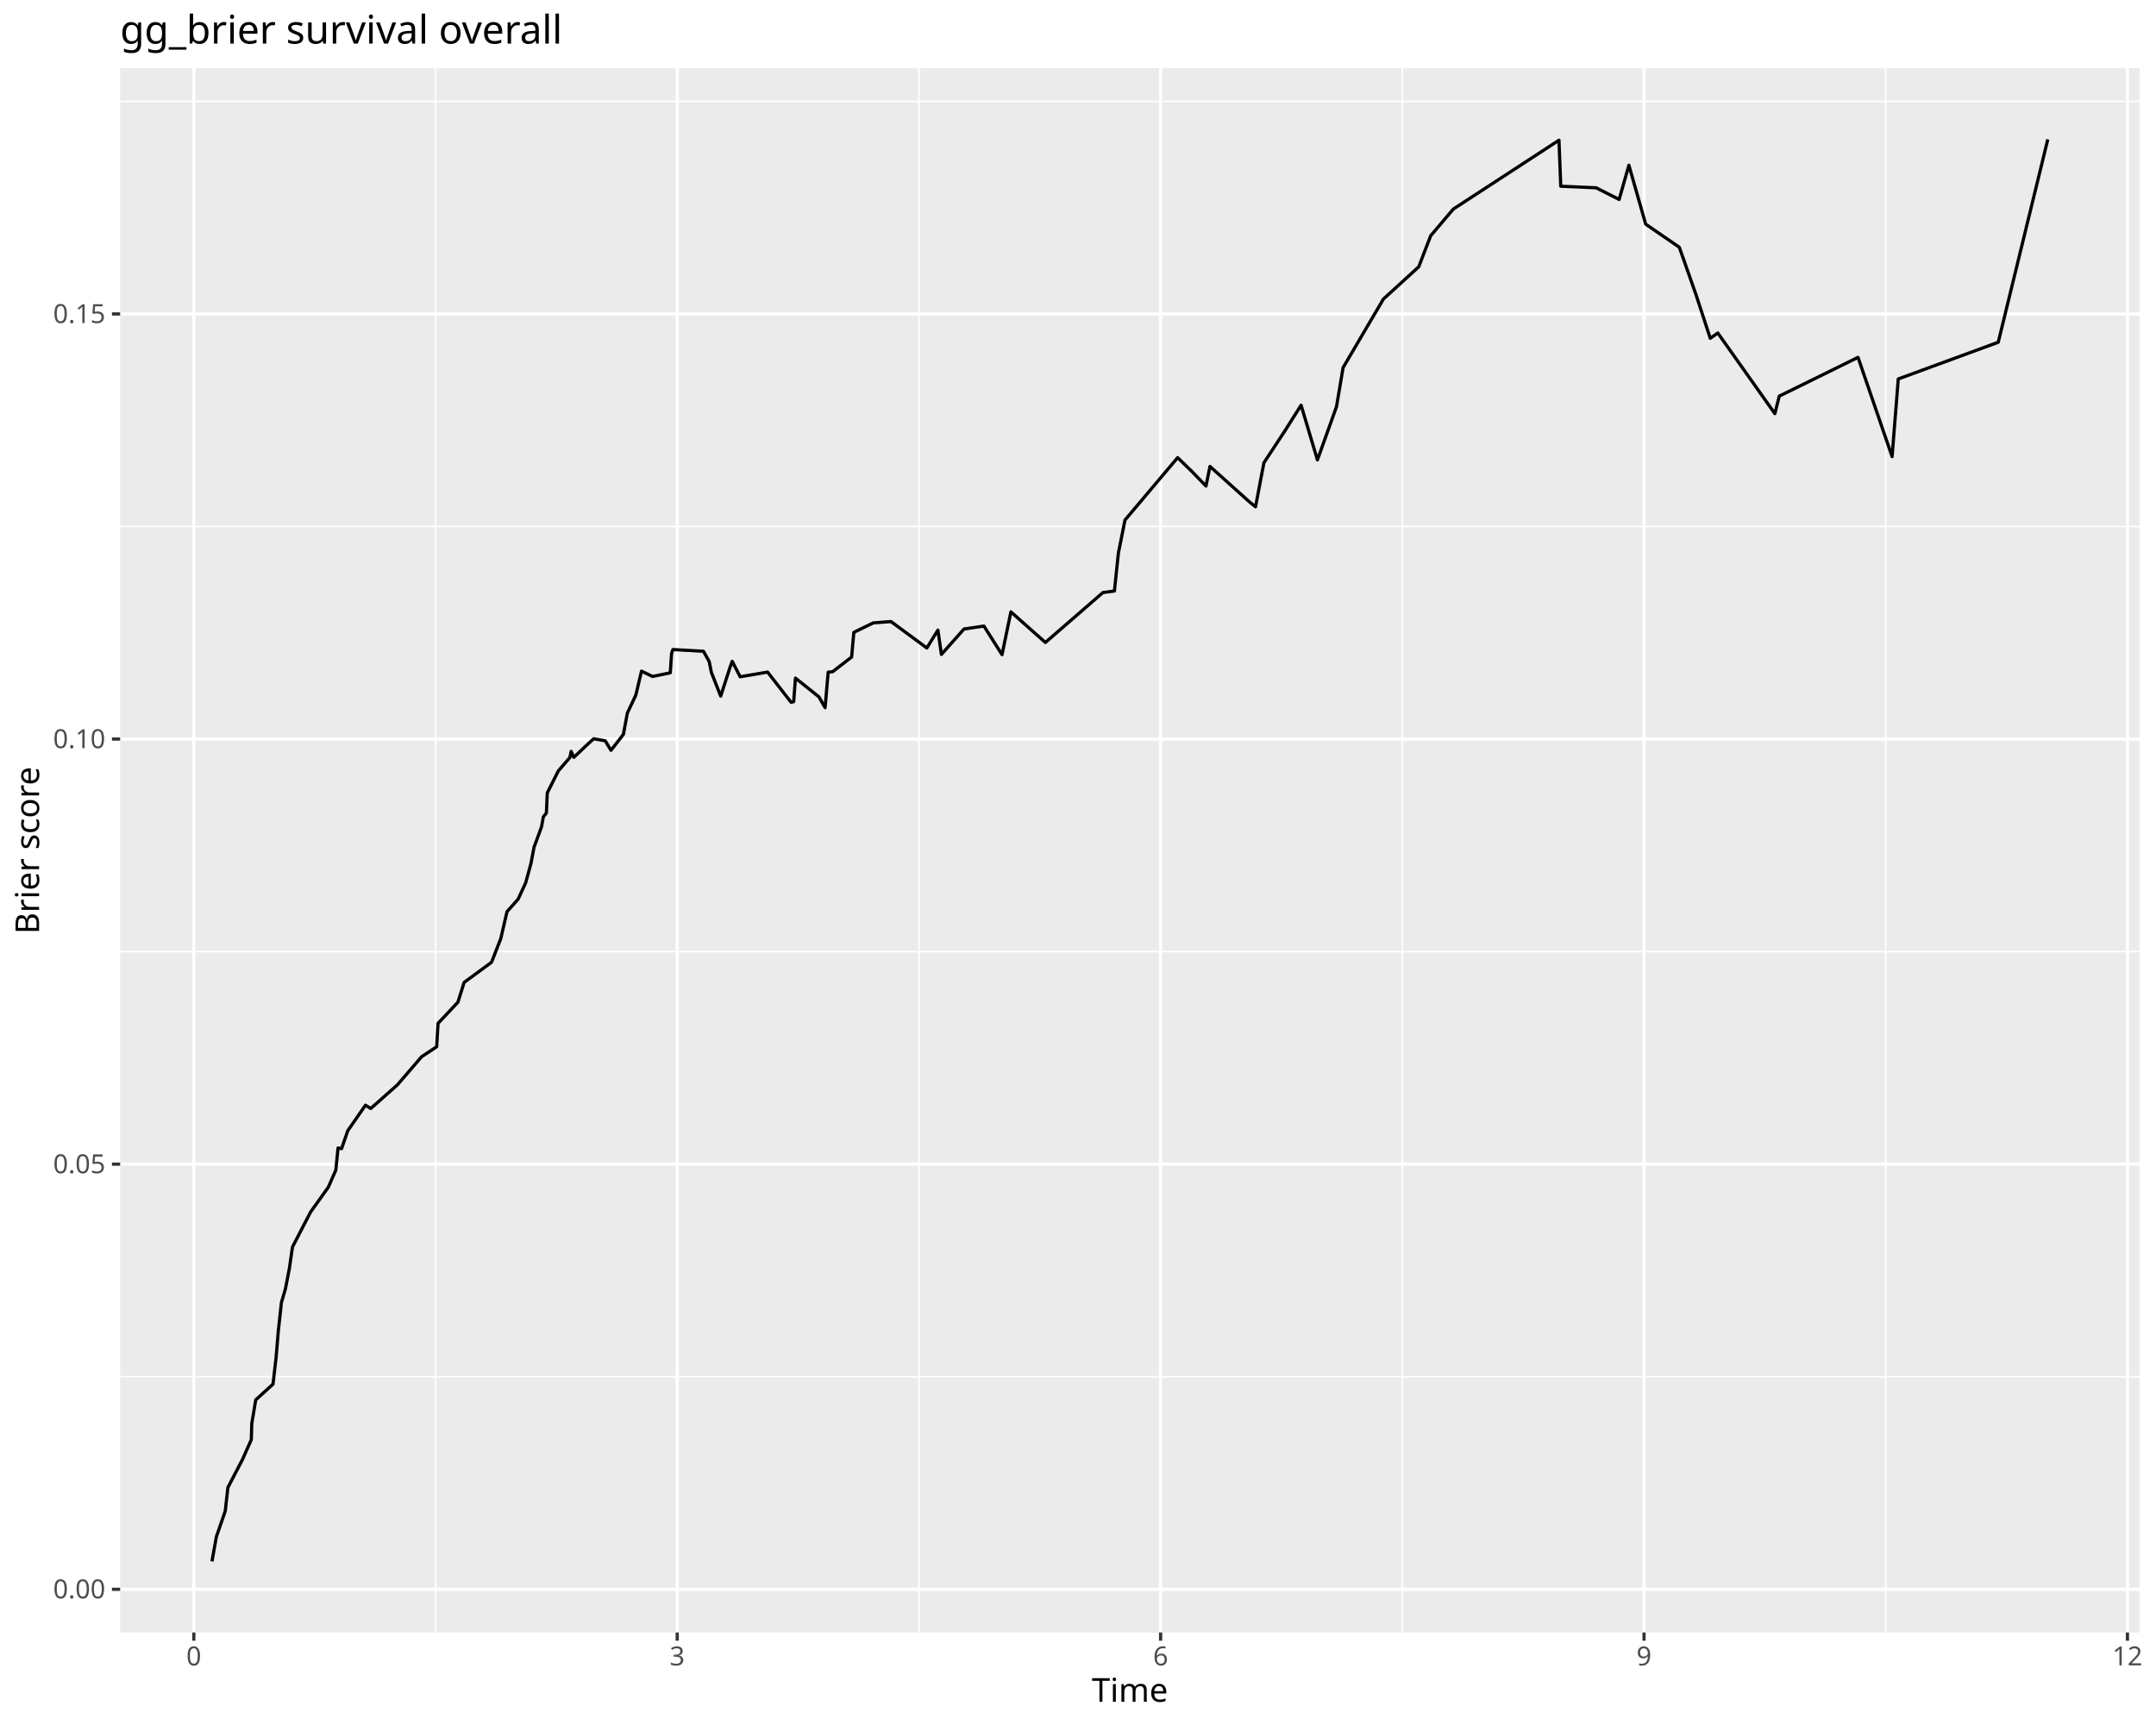
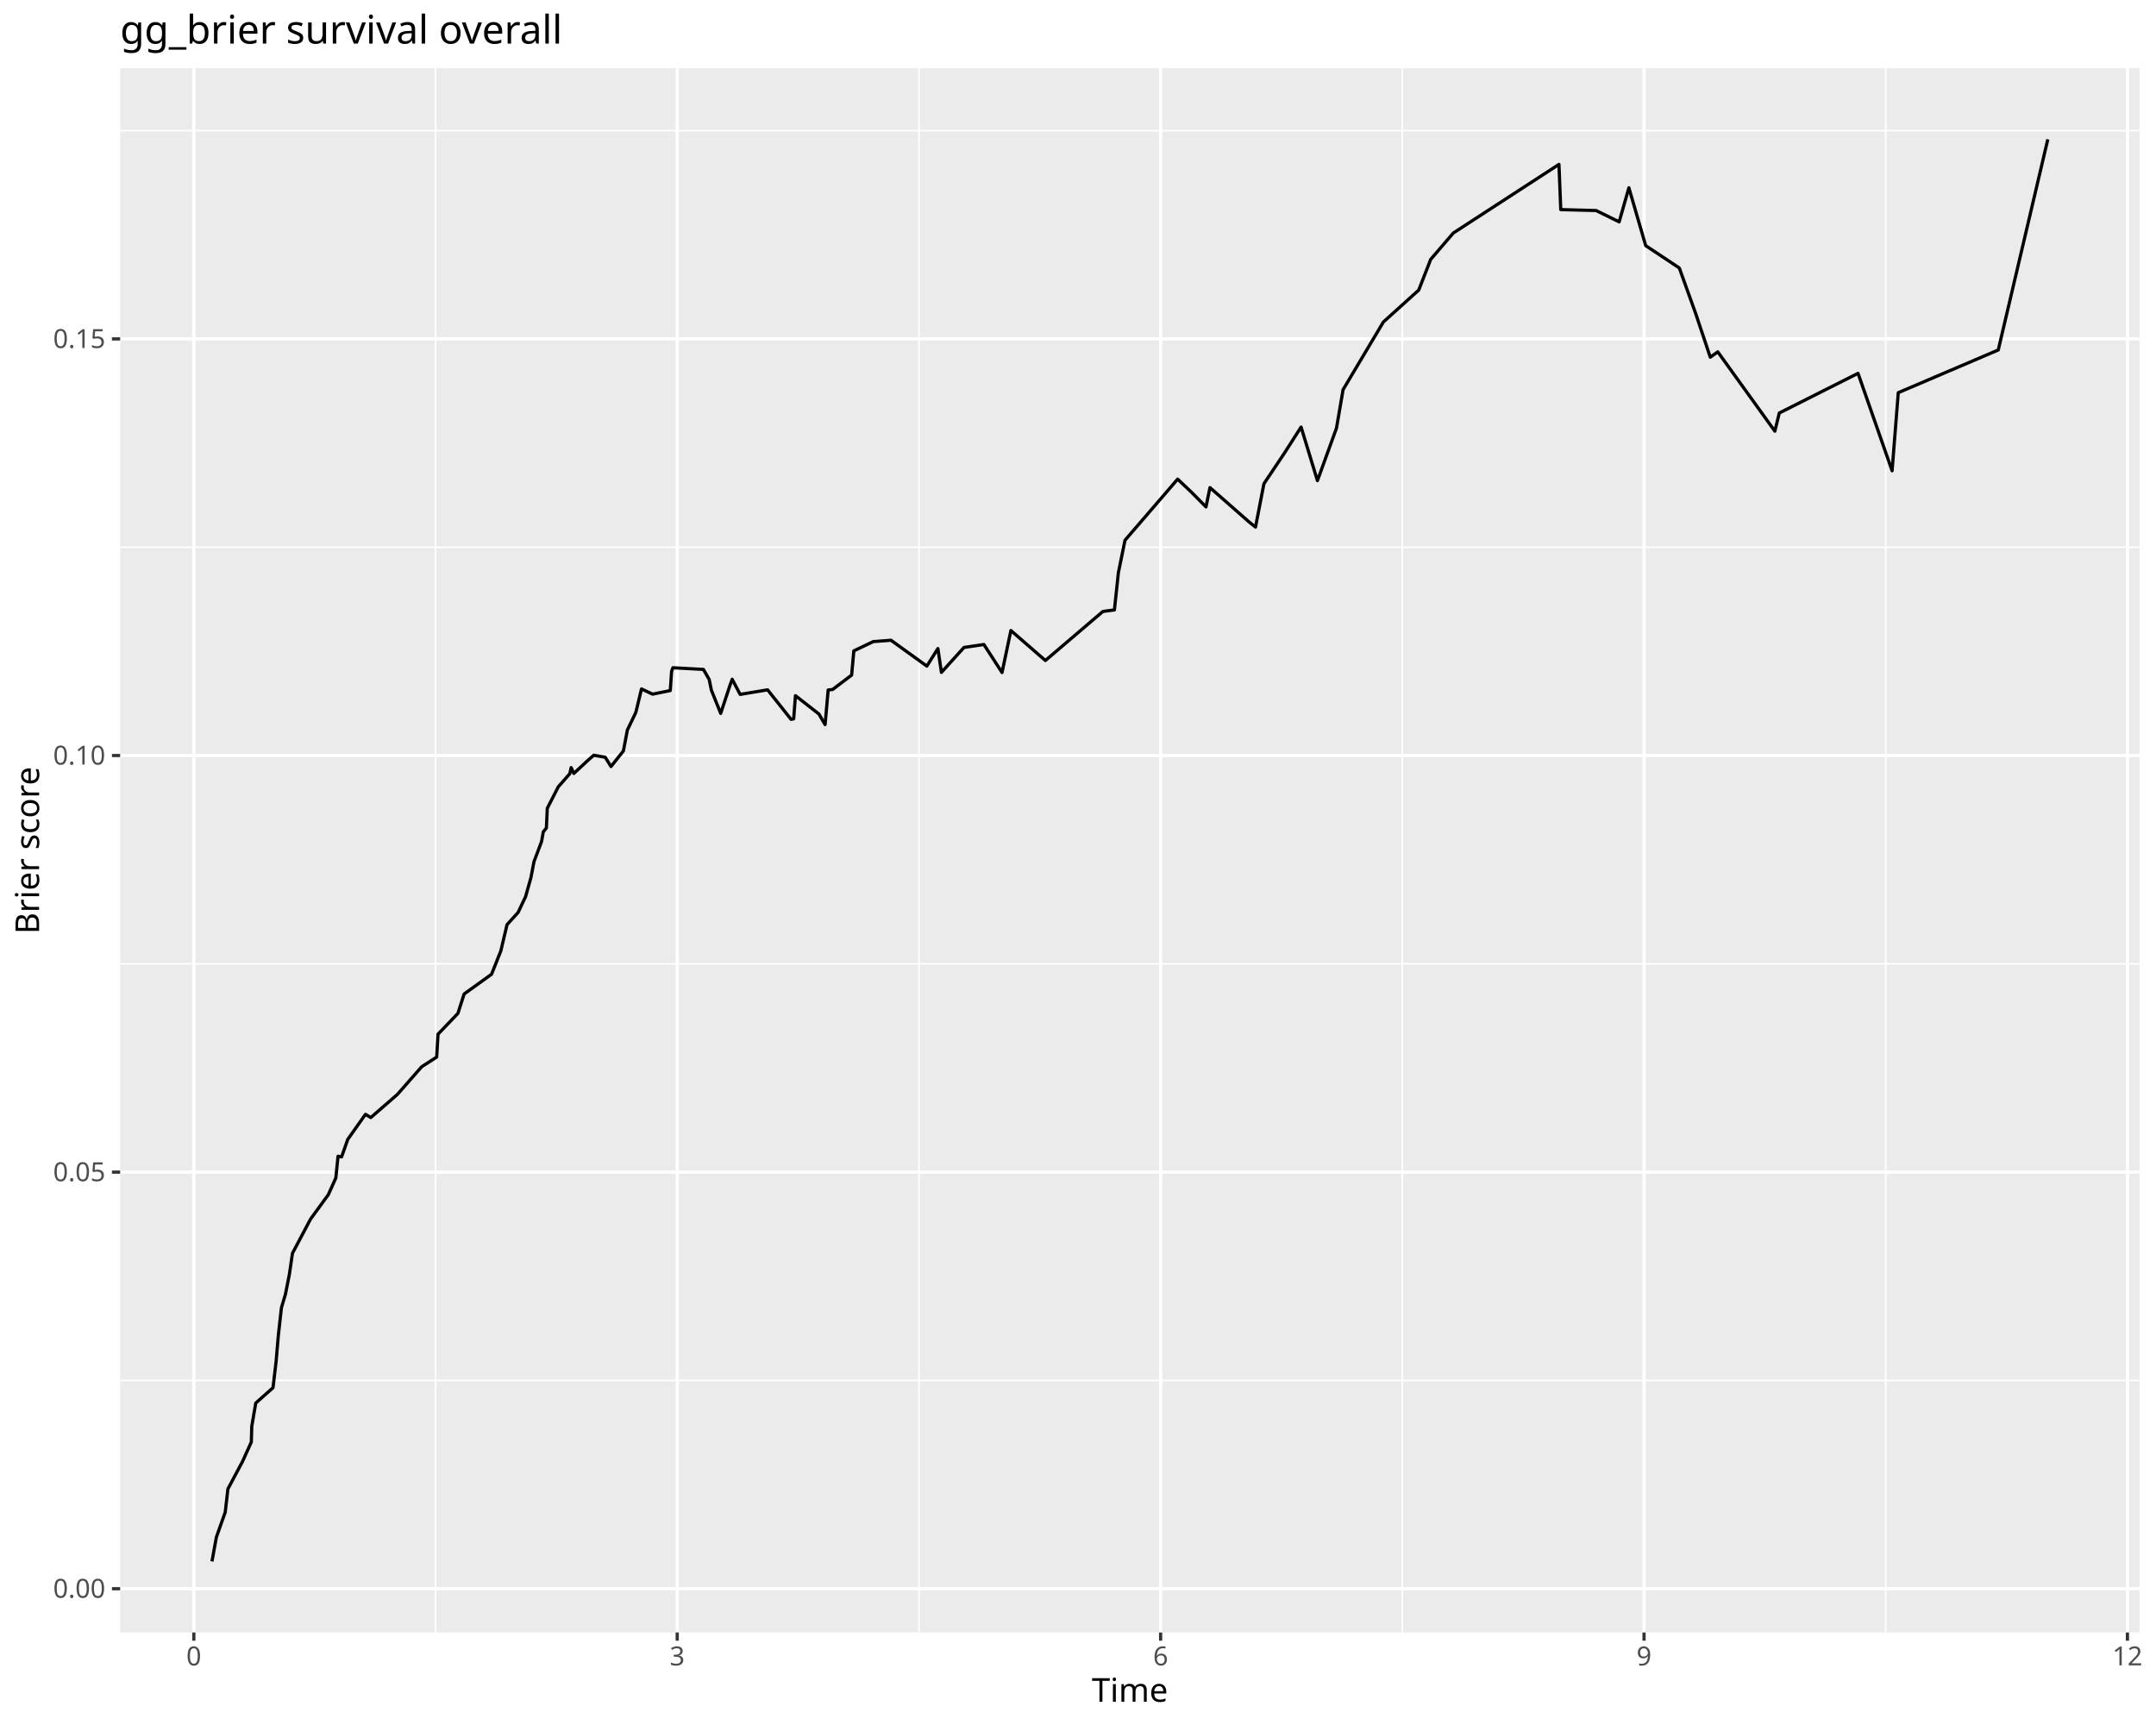
<svg xmlns="http://www.w3.org/2000/svg" class="svglite" data-engine-version="2.0" width="720.00pt" height="576.00pt" viewBox="0 0 720.00 576.00">
  <defs>
    <style type="text/css">
    .svglite line, .svglite polyline, .svglite polygon, .svglite path, .svglite rect, .svglite circle {
      fill: none;
      stroke: #000000;
      stroke-linecap: round;
      stroke-linejoin: round;
      stroke-miterlimit: 10.00;
    }
  </style>
  </defs>
  <rect width="100%" height="100%" style="stroke: none; fill: #FFFFFF;" />
  <defs>
    <clipPath id="cpMC4wMHw3MjAuMDB8MC4wMHw1NzYuMDA=">
      <rect x="0.00" y="0.00" width="720.00" height="576.00" />
    </clipPath>
  </defs>
  <g clip-path="url(#cpMC4wMHw3MjAuMDB8MC4wMHw1NzYuMDA=)">
    <rect x="0.00" y="0.00" width="720.00" height="576.00" style="stroke-width: 1.07; stroke: #FFFFFF; fill: #FFFFFF;" />
  </g>
  <defs>
    <clipPath id="cpNDAuMTN8NzE0LjUyfDIyLjc4fDU0NS4xMQ==">
      <rect x="40.13" y="22.78" width="674.39" height="522.33" />
    </clipPath>
  </defs>
  <g clip-path="url(#cpNDAuMTN8NzE0LjUyfDIyLjc4fDU0NS4xMQ==)">
    <rect x="40.13" y="22.78" width="674.39" height="522.33" style="stroke-width: 1.07; stroke: none; fill: #EBEBEB;" />
-     <polyline points="40.13,459.71 714.52,459.71 " style="stroke-width: 0.53; stroke: #FFFFFF; stroke-linecap: butt;" />
-     <polyline points="40.13,317.75 714.52,317.75 " style="stroke-width: 0.53; stroke: #FFFFFF; stroke-linecap: butt;" />
-     <polyline points="40.13,175.80 714.52,175.80 " style="stroke-width: 0.53; stroke: #FFFFFF; stroke-linecap: butt;" />
-     <polyline points="40.13,33.85 714.52,33.85 " style="stroke-width: 0.53; stroke: #FFFFFF; stroke-linecap: butt;" />
+     <polyline points="40.13,460.94 714.52,460.94 " style="stroke-width: 0.53; stroke: #FFFFFF; stroke-linecap: butt;" />
+     <polyline points="40.13,321.83 714.52,321.83 " style="stroke-width: 0.53; stroke: #FFFFFF; stroke-linecap: butt;" />
+     <polyline points="40.13,182.72 714.52,182.72 " style="stroke-width: 0.53; stroke: #FFFFFF; stroke-linecap: butt;" />
+     <polyline points="40.13,43.62 714.52,43.62 " style="stroke-width: 0.53; stroke: #FFFFFF; stroke-linecap: butt;" />
    <polyline points="145.45,545.11 145.45,22.78 " style="stroke-width: 0.53; stroke: #FFFFFF; stroke-linecap: butt;" />
    <polyline points="306.88,545.11 306.88,22.78 " style="stroke-width: 0.53; stroke: #FFFFFF; stroke-linecap: butt;" />
    <polyline points="468.31,545.11 468.31,22.78 " style="stroke-width: 0.53; stroke: #FFFFFF; stroke-linecap: butt;" />
    <polyline points="629.74,545.11 629.74,22.78 " style="stroke-width: 0.53; stroke: #FFFFFF; stroke-linecap: butt;" />
-     <polyline points="40.13,530.68 714.52,530.68 " style="stroke-width: 1.07; stroke: #FFFFFF; stroke-linecap: butt;" />
-     <polyline points="40.13,388.73 714.52,388.73 " style="stroke-width: 1.07; stroke: #FFFFFF; stroke-linecap: butt;" />
-     <polyline points="40.13,246.78 714.52,246.78 " style="stroke-width: 1.07; stroke: #FFFFFF; stroke-linecap: butt;" />
-     <polyline points="40.13,104.83 714.52,104.83 " style="stroke-width: 1.07; stroke: #FFFFFF; stroke-linecap: butt;" />
+     <polyline points="40.13,530.50 714.52,530.50 " style="stroke-width: 1.07; stroke: #FFFFFF; stroke-linecap: butt;" />
+     <polyline points="40.13,391.39 714.52,391.39 " style="stroke-width: 1.07; stroke: #FFFFFF; stroke-linecap: butt;" />
+     <polyline points="40.13,252.28 714.52,252.28 " style="stroke-width: 1.07; stroke: #FFFFFF; stroke-linecap: butt;" />
+     <polyline points="40.13,113.17 714.52,113.17 " style="stroke-width: 1.07; stroke: #FFFFFF; stroke-linecap: butt;" />
    <polyline points="64.73,545.11 64.73,22.78 " style="stroke-width: 1.07; stroke: #FFFFFF; stroke-linecap: butt;" />
    <polyline points="226.16,545.11 226.16,22.78 " style="stroke-width: 1.07; stroke: #FFFFFF; stroke-linecap: butt;" />
    <polyline points="387.59,545.11 387.59,22.78 " style="stroke-width: 1.07; stroke: #FFFFFF; stroke-linecap: butt;" />
    <polyline points="549.03,545.11 549.03,22.78 " style="stroke-width: 1.07; stroke: #FFFFFF; stroke-linecap: butt;" />
    <polyline points="710.46,545.11 710.46,22.78 " style="stroke-width: 1.07; stroke: #FFFFFF; stroke-linecap: butt;" />
-     <polyline points="70.79,521.37 72.26,513.13 75.22,504.58 76.11,496.69 80.98,487.34 83.93,480.70 84.08,475.36 85.41,467.42 91.17,462.20 92.21,453.21 92.95,444.40 93.98,434.95 95.31,430.40 96.64,423.56 97.67,416.39 103.73,404.69 109.64,396.43 112.15,390.71 112.89,383.31 114.07,383.55 116.14,377.56 122.05,369.04 123.82,370.14 132.69,362.27 140.81,352.84 145.83,349.53 146.28,341.72 152.92,334.65 154.99,328.04 164.15,321.32 167.25,313.36 169.32,304.41 173.02,300.25 175.53,294.84 177.30,288.40 178.33,282.95 180.85,276.08 181.44,272.78 182.47,271.49 182.77,264.75 186.46,257.41 190.30,252.96 190.74,250.90 191.63,252.89 196.21,248.55 198.28,246.68 202.12,247.37 204.04,250.54 208.18,245.23 208.62,242.87 209.51,238.10 212.31,232.16 212.46,231.59 214.23,224.10 217.93,225.88 223.84,224.66 224.28,218.13 224.72,216.89 234.91,217.46 236.84,220.89 237.57,224.54 240.68,232.44 243.78,222.88 244.52,220.82 247.18,225.98 256.34,224.42 264.17,234.49 265.05,234.31 265.64,226.43 273.47,232.68 275.54,236.29 276.57,224.45 278.05,224.30 284.40,219.40 285.14,211.15 291.64,207.99 297.55,207.55 309.52,216.37 313.21,210.40 314.39,218.52 321.93,210.04 328.58,209.05 334.63,218.60 337.59,204.31 349.11,214.53 368.32,197.86 372.16,197.35 373.49,184.68 375.70,173.64 393.28,152.81 398.01,157.40 402.74,162.29 404.07,155.75 417.21,167.54 419.28,169.24 422.09,154.52 429.03,143.97 434.50,135.31 439.96,153.57 446.32,135.82 448.53,122.75 461.98,99.87 473.79,89.09 477.78,78.72 485.32,69.83 520.62,46.82 521.22,62.19 533.03,62.71 540.72,66.60 543.97,55.17 549.58,74.85 560.81,82.56 566.27,98.06 571.15,112.97 573.66,111.19 592.72,138.12 594.19,132.27 620.49,119.33 631.87,152.47 633.93,126.54 667.32,114.28 683.87,46.53 " style="stroke-width: 1.07; stroke-linecap: butt;" />
+     <polyline points="70.79,521.37 72.26,513.29 75.22,504.92 76.11,497.18 80.98,488.03 83.93,481.51 84.08,476.28 85.41,468.50 91.17,463.38 92.21,454.58 92.95,445.94 93.98,436.68 95.31,432.22 96.64,425.52 97.67,418.49 103.73,407.03 109.64,398.93 112.15,393.33 112.89,386.08 114.07,386.31 116.14,380.44 122.05,372.09 123.82,373.17 132.69,365.46 140.81,356.21 145.83,352.97 146.28,345.32 152.92,338.39 154.99,331.91 164.15,325.32 167.25,317.53 169.32,308.76 173.02,304.68 175.53,299.37 177.30,293.06 178.33,287.72 180.85,281.00 181.44,277.76 182.47,276.49 182.77,269.89 186.46,262.70 190.30,258.33 190.74,256.31 191.63,258.27 196.21,254.01 198.28,252.18 202.12,252.85 204.04,255.95 208.18,250.76 208.62,248.44 209.51,243.77 212.31,237.94 212.46,237.39 214.23,230.04 217.93,231.79 223.84,230.59 224.28,224.19 224.72,222.97 234.91,223.53 236.84,226.89 237.57,230.47 240.68,238.21 243.78,228.84 244.52,226.81 247.18,231.87 256.34,230.34 264.17,240.20 265.05,240.02 265.64,232.30 273.47,238.41 275.54,241.95 276.57,230.39 278.05,230.23 284.40,225.43 285.14,217.33 291.64,214.23 297.55,213.79 309.52,222.42 313.21,216.57 314.39,224.52 321.93,216.19 328.58,215.21 334.63,224.57 337.59,210.54 349.11,220.55 368.32,204.17 372.16,203.66 373.49,191.22 375.70,180.39 393.28,159.99 398.01,164.47 402.74,169.26 404.07,162.82 417.21,174.35 419.28,176.00 422.09,161.53 429.03,151.15 434.50,142.60 439.96,160.49 446.32,142.96 448.53,130.10 461.98,107.52 473.79,96.86 477.78,86.62 485.32,77.82 520.62,54.89 521.22,69.99 533.03,70.30 540.72,74.08 543.97,62.70 549.58,82.02 560.81,89.48 566.27,104.68 571.15,119.27 573.66,117.49 592.72,143.98 594.19,137.91 620.49,124.66 631.87,157.20 633.93,131.12 667.32,116.87 683.87,46.53 " style="stroke-width: 1.07; stroke-linecap: butt;" />
  </g>
  <g clip-path="url(#cpMC4wMHw3MjAuMDB8MC4wMHw1NzYuMDA=)">
-     <text x="35.20" y="533.71" text-anchor="end" style="font-size: 8.80px; fill: #4D4D4D; font-family: sans;" textLength="17.13px" lengthAdjust="spacingAndGlyphs">0.00</text>
-     <text x="35.20" y="391.76" text-anchor="end" style="font-size: 8.80px; fill: #4D4D4D; font-family: sans;" textLength="17.13px" lengthAdjust="spacingAndGlyphs">0.05</text>
-     <text x="35.20" y="249.81" text-anchor="end" style="font-size: 8.80px; fill: #4D4D4D; font-family: sans;" textLength="17.13px" lengthAdjust="spacingAndGlyphs">0.10</text>
-     <text x="35.20" y="107.86" text-anchor="end" style="font-size: 8.80px; fill: #4D4D4D; font-family: sans;" textLength="17.13px" lengthAdjust="spacingAndGlyphs">0.15</text>
-     <polyline points="37.39,530.68 40.13,530.68 " style="stroke-width: 1.07; stroke: #333333; stroke-linecap: butt;" />
-     <polyline points="37.39,388.73 40.13,388.73 " style="stroke-width: 1.07; stroke: #333333; stroke-linecap: butt;" />
-     <polyline points="37.39,246.78 40.13,246.78 " style="stroke-width: 1.07; stroke: #333333; stroke-linecap: butt;" />
-     <polyline points="37.39,104.83 40.13,104.83 " style="stroke-width: 1.07; stroke: #333333; stroke-linecap: butt;" />
+     <text x="35.20" y="533.52" text-anchor="end" style="font-size: 8.80px; fill: #4D4D4D; font-family: sans;" textLength="17.13px" lengthAdjust="spacingAndGlyphs">0.00</text>
+     <text x="35.20" y="394.42" text-anchor="end" style="font-size: 8.80px; fill: #4D4D4D; font-family: sans;" textLength="17.13px" lengthAdjust="spacingAndGlyphs">0.05</text>
+     <text x="35.20" y="255.31" text-anchor="end" style="font-size: 8.80px; fill: #4D4D4D; font-family: sans;" textLength="17.13px" lengthAdjust="spacingAndGlyphs">0.10</text>
+     <text x="35.20" y="116.20" text-anchor="end" style="font-size: 8.80px; fill: #4D4D4D; font-family: sans;" textLength="17.13px" lengthAdjust="spacingAndGlyphs">0.15</text>
+     <polyline points="37.39,530.50 40.13,530.50 " style="stroke-width: 1.07; stroke: #333333; stroke-linecap: butt;" />
+     <polyline points="37.39,391.39 40.13,391.39 " style="stroke-width: 1.07; stroke: #333333; stroke-linecap: butt;" />
+     <polyline points="37.39,252.28 40.13,252.28 " style="stroke-width: 1.07; stroke: #333333; stroke-linecap: butt;" />
+     <polyline points="37.39,113.17 40.13,113.17 " style="stroke-width: 1.07; stroke: #333333; stroke-linecap: butt;" />
    <polyline points="64.73,547.85 64.73,545.11 " style="stroke-width: 1.07; stroke: #333333; stroke-linecap: butt;" />
    <polyline points="226.16,547.85 226.16,545.11 " style="stroke-width: 1.07; stroke: #333333; stroke-linecap: butt;" />
    <polyline points="387.59,547.85 387.59,545.11 " style="stroke-width: 1.07; stroke: #333333; stroke-linecap: butt;" />
    <polyline points="549.03,547.85 549.03,545.11 " style="stroke-width: 1.07; stroke: #333333; stroke-linecap: butt;" />
    <polyline points="710.46,547.85 710.46,545.11 " style="stroke-width: 1.07; stroke: #333333; stroke-linecap: butt;" />
    <text x="64.73" y="556.10" text-anchor="middle" style="font-size: 8.80px; fill: #4D4D4D; font-family: sans;" textLength="4.89px" lengthAdjust="spacingAndGlyphs">0</text>
    <text x="226.16" y="556.10" text-anchor="middle" style="font-size: 8.80px; fill: #4D4D4D; font-family: sans;" textLength="4.89px" lengthAdjust="spacingAndGlyphs">3</text>
    <text x="387.59" y="556.10" text-anchor="middle" style="font-size: 8.80px; fill: #4D4D4D; font-family: sans;" textLength="4.89px" lengthAdjust="spacingAndGlyphs">6</text>
    <text x="549.03" y="556.10" text-anchor="middle" style="font-size: 8.80px; fill: #4D4D4D; font-family: sans;" textLength="4.89px" lengthAdjust="spacingAndGlyphs">9</text>
    <text x="710.46" y="556.10" text-anchor="middle" style="font-size: 8.80px; fill: #4D4D4D; font-family: sans;" textLength="9.79px" lengthAdjust="spacingAndGlyphs">12</text>
    <text x="377.33" y="568.24" text-anchor="middle" style="font-size: 11.00px; font-family: sans;" textLength="24.45px" lengthAdjust="spacingAndGlyphs">Time</text>
    <text transform="translate(13.05,283.95) rotate(-90)" text-anchor="middle" style="font-size: 11.00px; font-family: sans;" textLength="53.19px" lengthAdjust="spacingAndGlyphs">Brier score</text>
    <text x="40.13" y="14.56" style="font-size: 13.20px; font-family: sans;" textLength="139.41px" lengthAdjust="spacingAndGlyphs">gg_brier survival overall</text>
  </g>
</svg>
